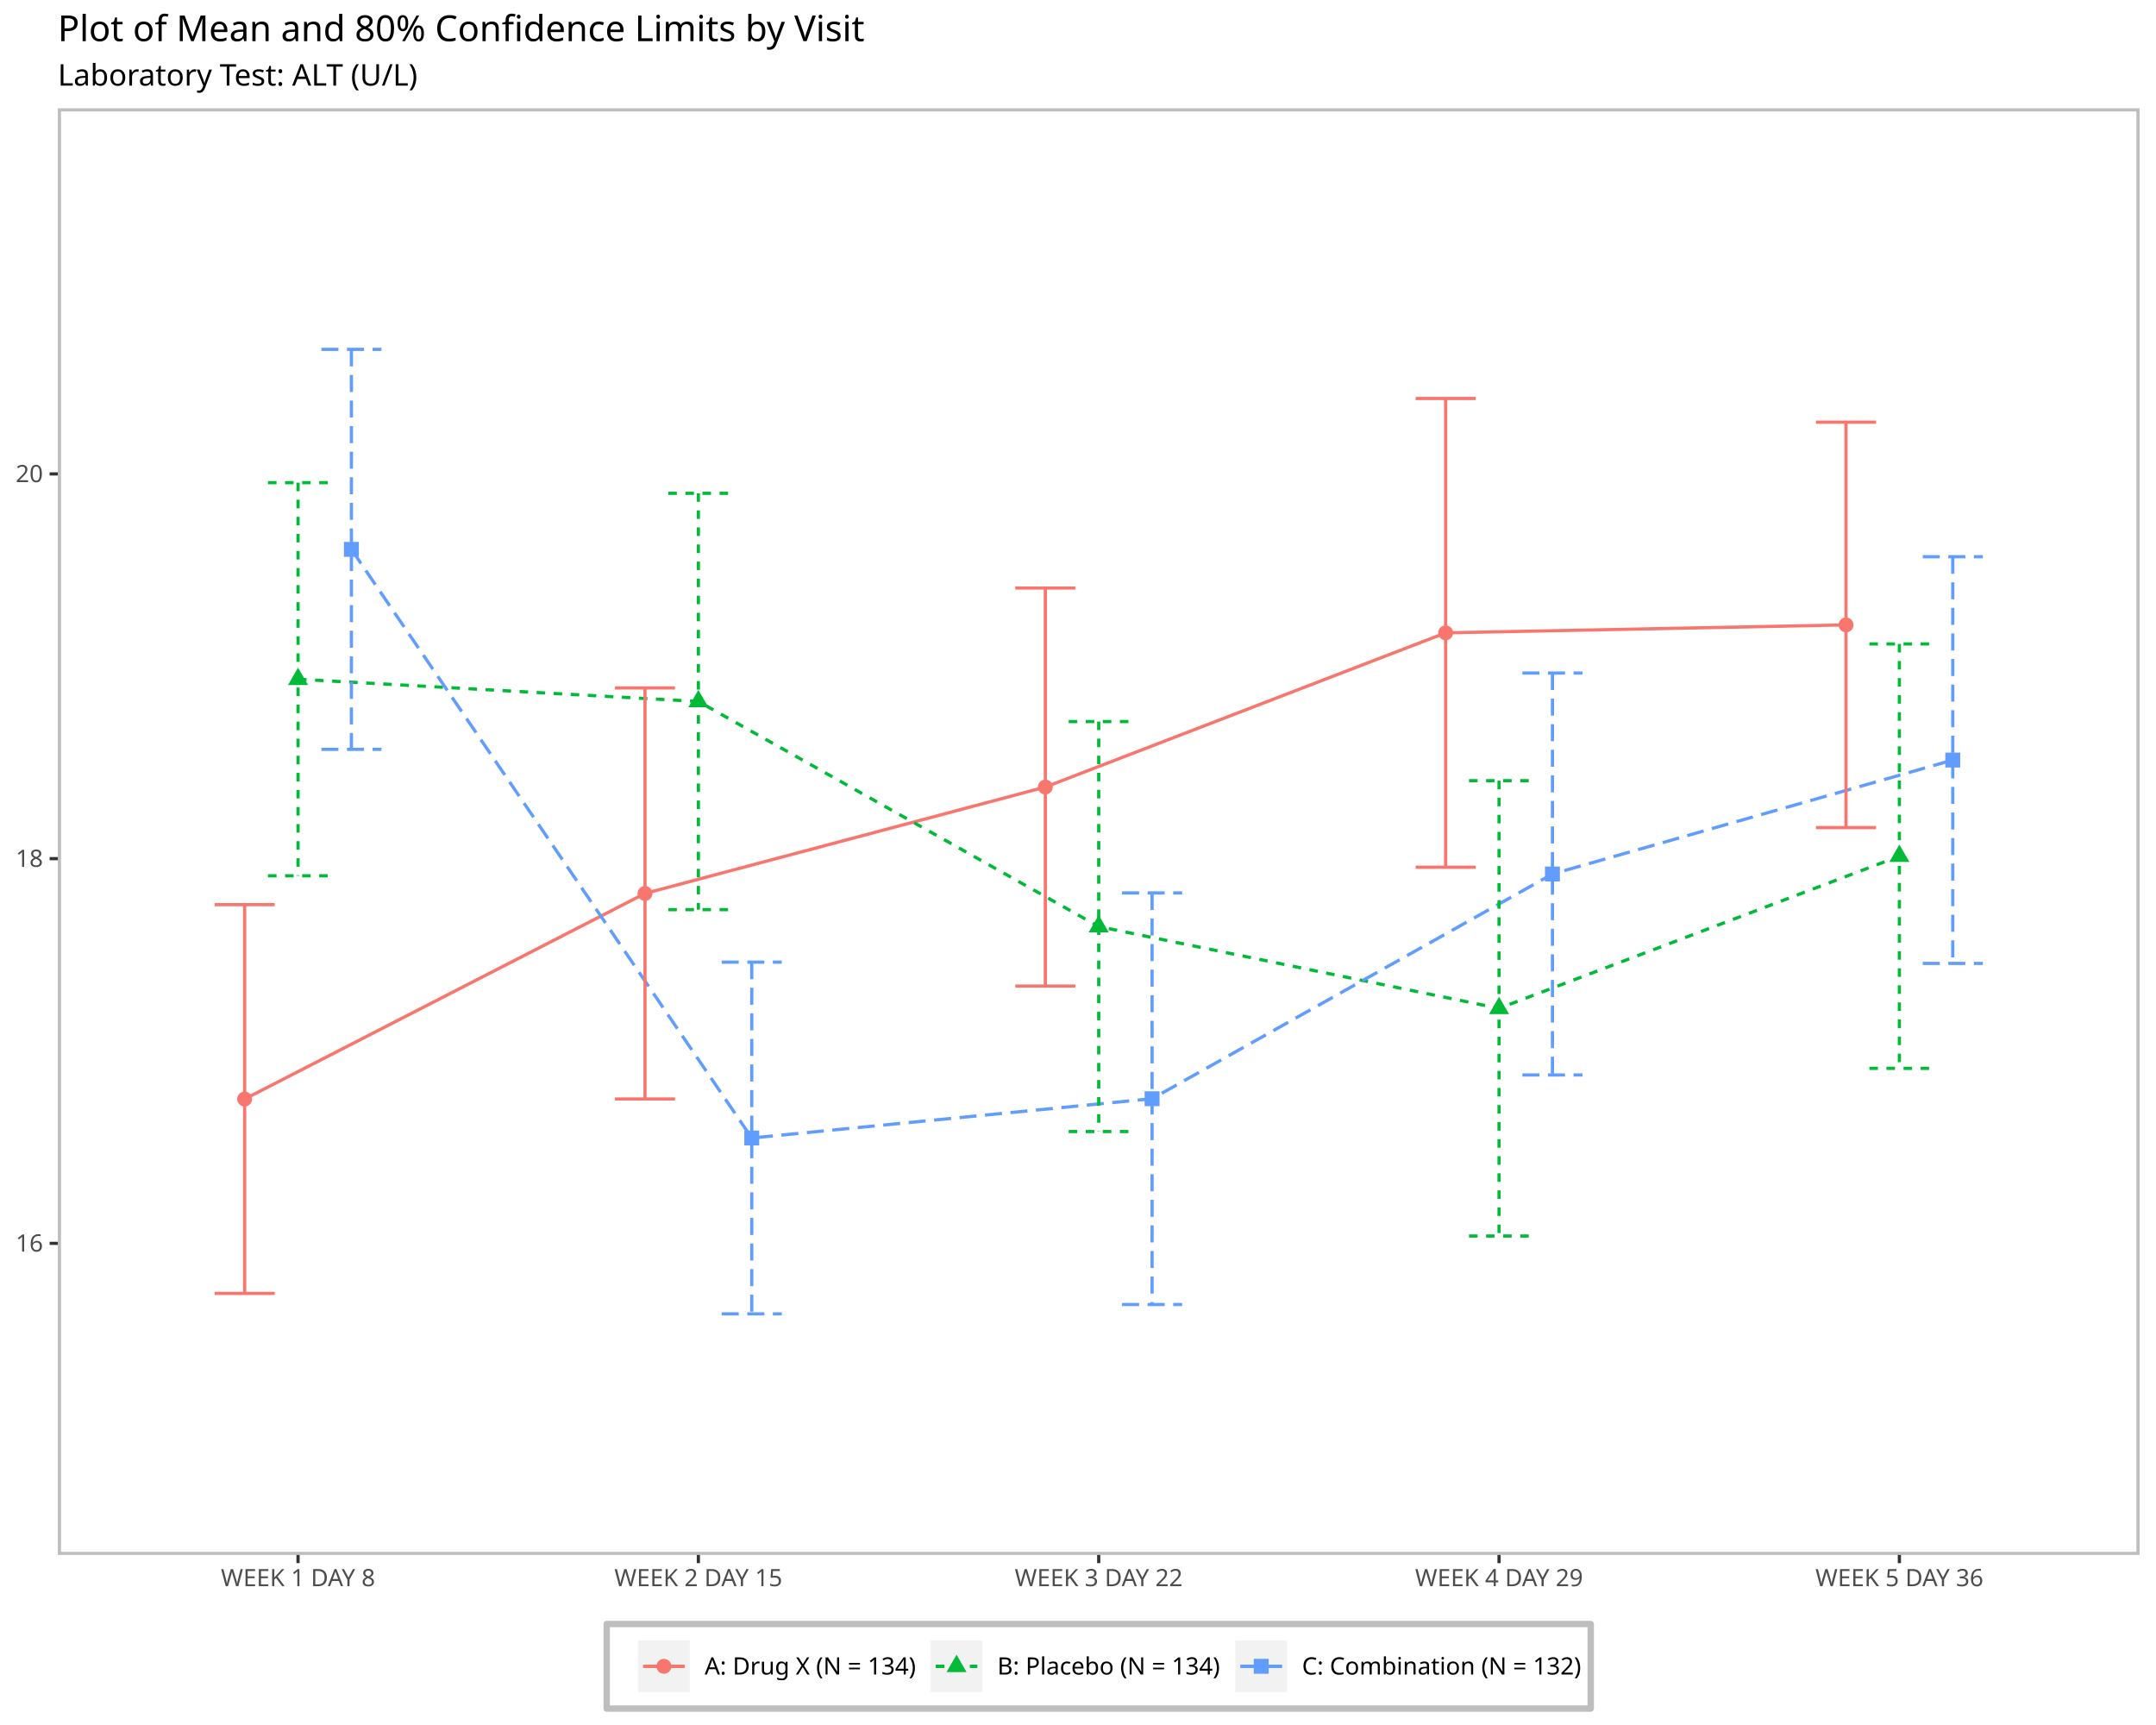
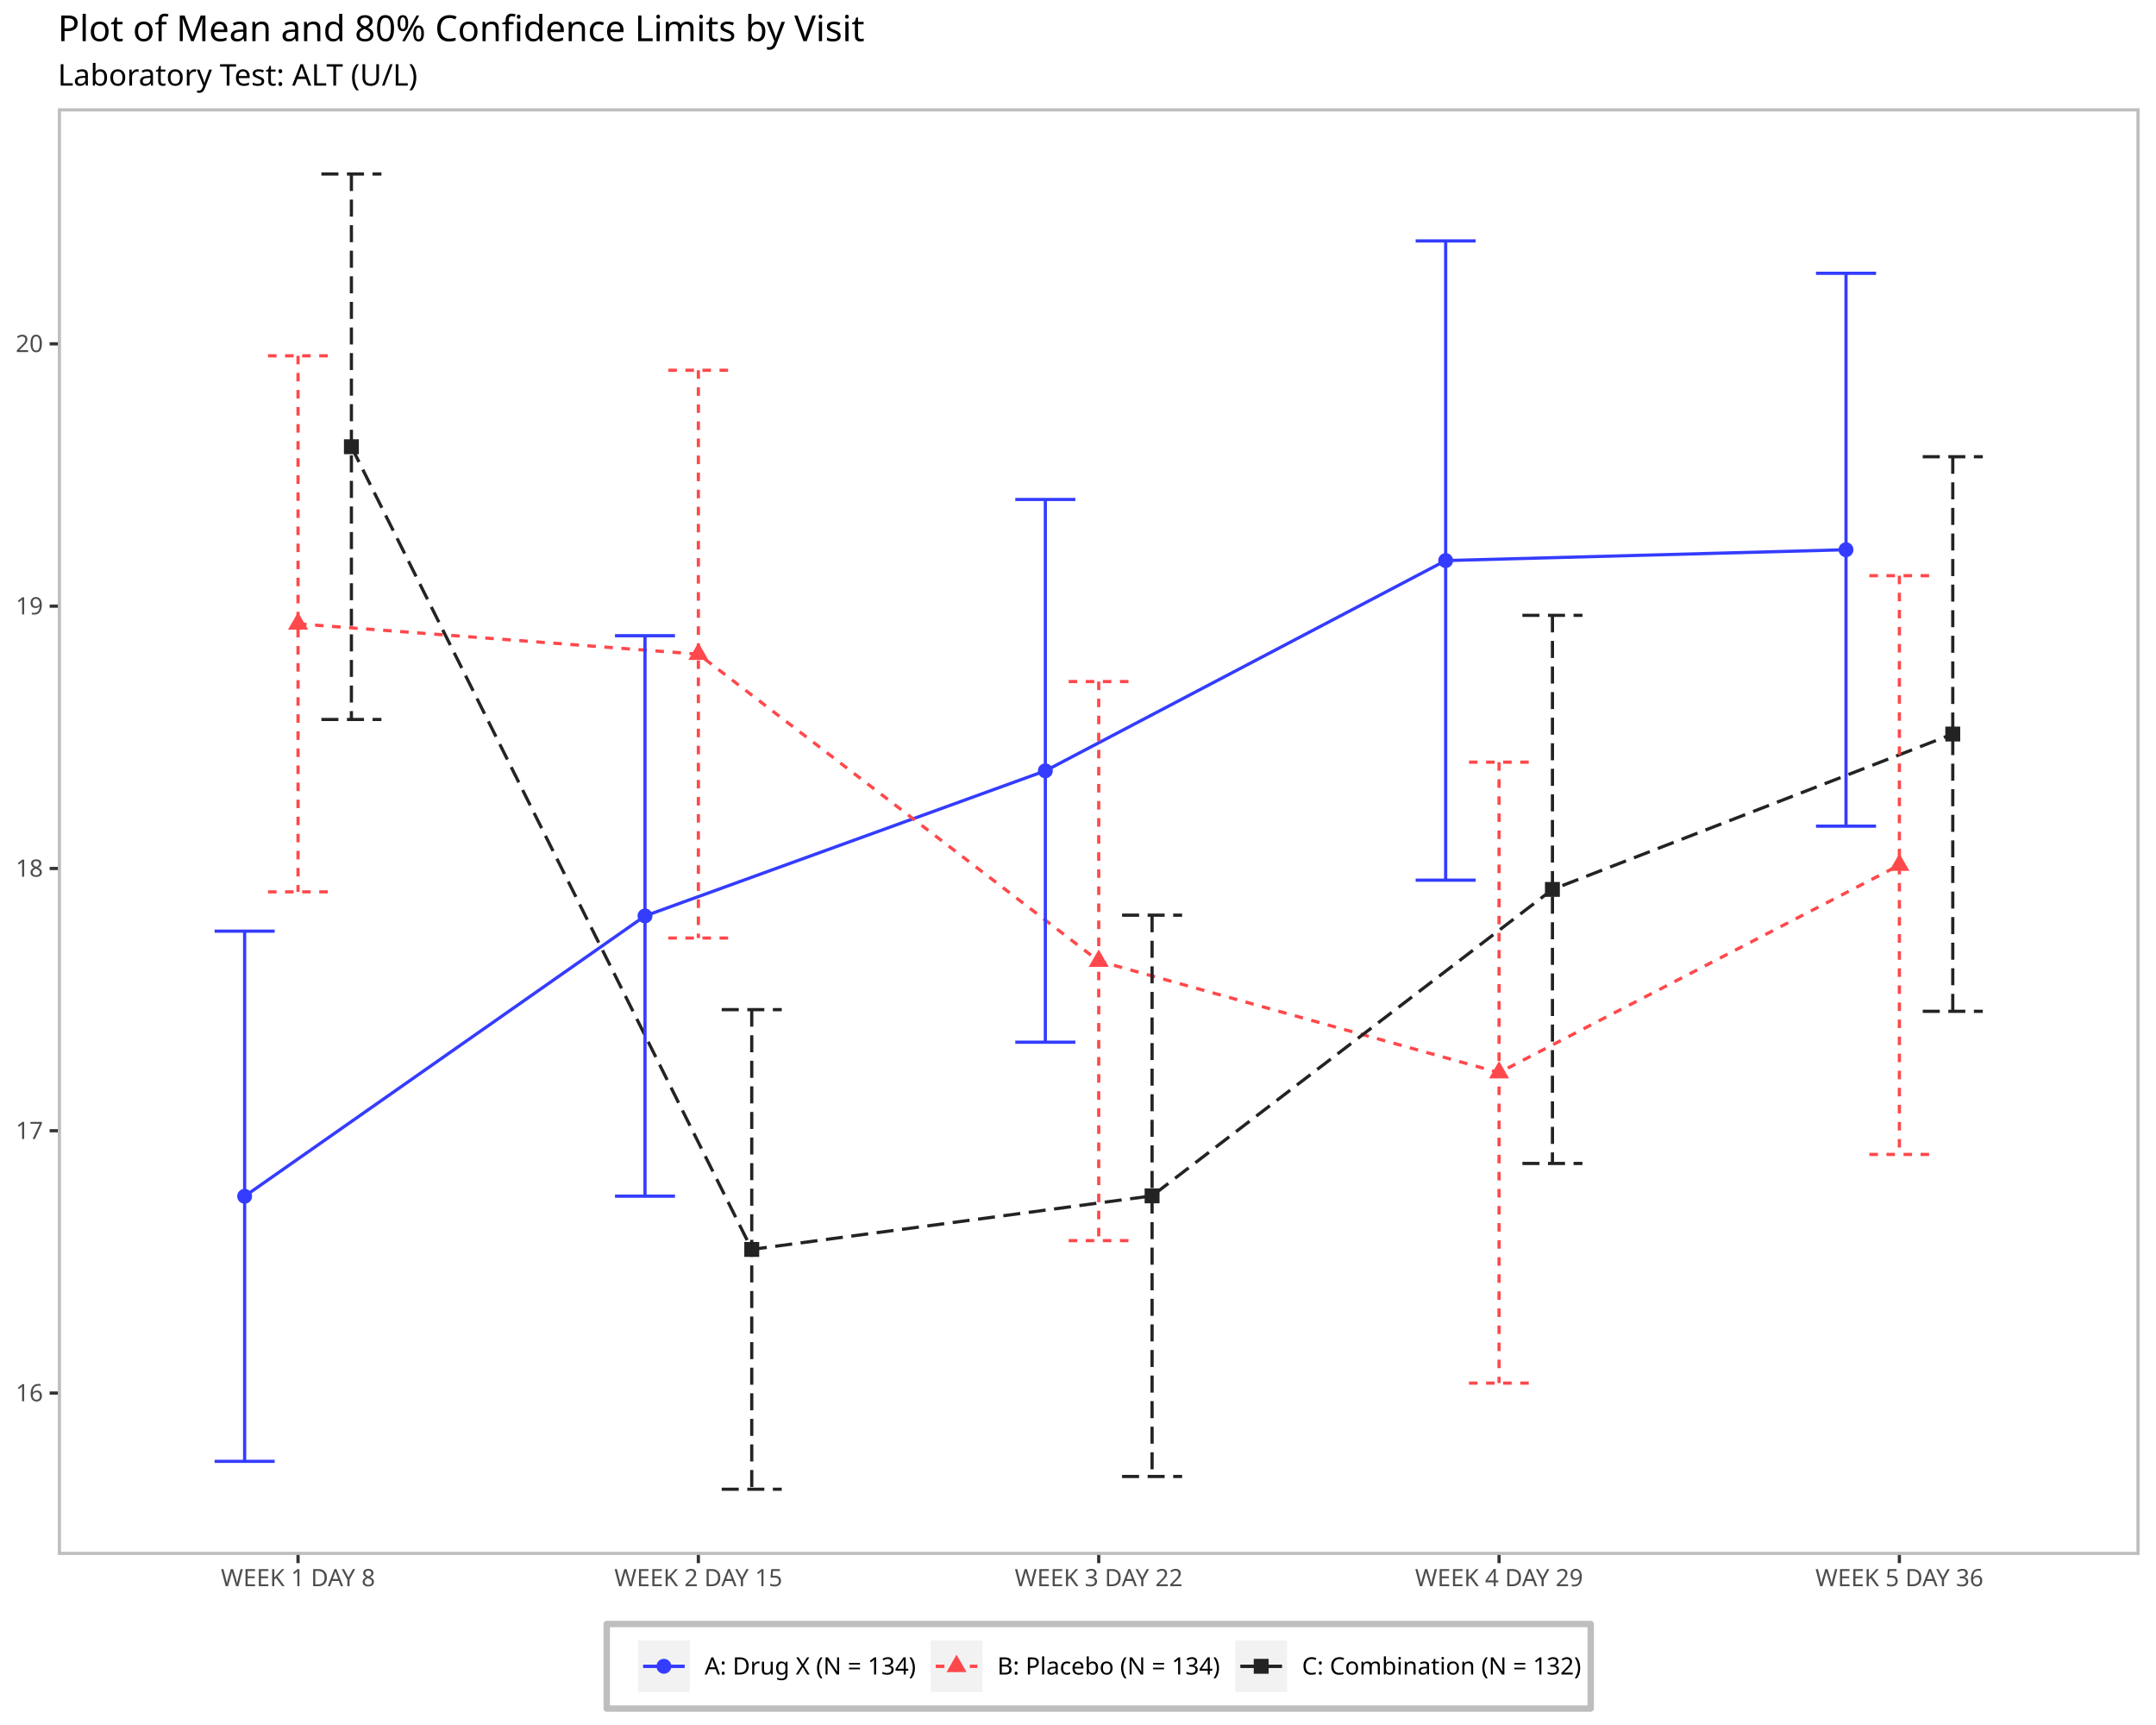
<svg xmlns="http://www.w3.org/2000/svg" class="svglite" data-engine-version="2.0" width="720.00pt" height="576.00pt" viewBox="0 0 720.00 576.00">
  <defs>
    <style type="text/css">
    .svglite line, .svglite polyline, .svglite polygon, .svglite path, .svglite rect, .svglite circle {
      fill: none;
      stroke: #000000;
      stroke-linecap: round;
      stroke-linejoin: round;
      stroke-miterlimit: 10.00;
    }
  </style>
  </defs>
  <rect width="100%" height="100%" style="stroke: none; fill: #FFFFFF;" />
  <defs>
    <clipPath id="cpMC4wMHw3MjAuMDB8MC4wMHw1NzYuMDA=">
      <rect x="0.00" y="0.00" width="720.00" height="576.00" />
    </clipPath>
  </defs>
  <g clip-path="url(#cpMC4wMHw3MjAuMDB8MC4wMHw1NzYuMDA=)">
    <rect x="0.00" y="0.00" width="720.00" height="576.00" style="stroke-width: 1.07; stroke: #FFFFFF; fill: #FFFFFF;" />
  </g>
  <defs>
    <clipPath id="cpMTkuMzF8NzE0LjUyfDM2LjE1fDUxOS4yMg==">
      <rect x="19.31" y="36.15" width="695.21" height="483.08" />
    </clipPath>
  </defs>
  <g clip-path="url(#cpMTkuMzF8NzE0LjUyfDM2LjE1fDUxOS4yMg==)">
-     <circle cx="81.70" cy="366.98" r="2.49" style="stroke-width: 0.71; stroke: none; fill: #F8766D;" />
-     <circle cx="215.40" cy="298.33" r="2.49" style="stroke-width: 0.71; stroke: none; fill: #F8766D;" />
-     <circle cx="349.09" cy="262.80" r="2.49" style="stroke-width: 0.71; stroke: none; fill: #F8766D;" />
-     <circle cx="482.78" cy="211.31" r="2.49" style="stroke-width: 0.71; stroke: none; fill: #F8766D;" />
-     <circle cx="616.48" cy="208.66" r="2.49" style="stroke-width: 0.71; stroke: none; fill: #F8766D;" />
-     <polygon points="99.53,222.93 102.88,228.74 96.18,228.74 " style="stroke-width: 0.71; stroke: none; fill: #00BA38;" />
-     <polygon points="233.22,230.36 236.57,236.16 229.87,236.16 " style="stroke-width: 0.71; stroke: none; fill: #00BA38;" />
-     <polygon points="366.92,305.52 370.27,311.32 363.56,311.32 " style="stroke-width: 0.71; stroke: none; fill: #00BA38;" />
-     <polygon points="500.61,332.83 503.96,338.64 497.26,338.64 " style="stroke-width: 0.71; stroke: none; fill: #00BA38;" />
-     <polygon points="634.30,282.01 637.66,287.81 630.95,287.81 " style="stroke-width: 0.71; stroke: none; fill: #00BA38;" />
-     <polygon points="114.86,185.93 119.84,185.93 119.84,180.95 114.86,180.95 " style="stroke-width: 0.71; stroke: none; fill: #619CFF;" />
-     <polygon points="248.56,382.48 253.54,382.48 253.54,377.51 248.56,377.51 " style="stroke-width: 0.71; stroke: none; fill: #619CFF;" />
-     <polygon points="382.25,369.36 387.23,369.36 387.23,364.39 382.25,364.39 " style="stroke-width: 0.71; stroke: none; fill: #619CFF;" />
-     <polygon points="515.95,294.33 520.92,294.33 520.92,289.35 515.95,289.35 " style="stroke-width: 0.71; stroke: none; fill: #619CFF;" />
-     <polygon points="649.64,256.28 654.62,256.28 654.62,251.30 649.64,251.30 " style="stroke-width: 0.71; stroke: none; fill: #619CFF;" />
-     <polyline points="81.70,366.98 215.40,298.33 349.09,262.80 482.78,211.31 616.48,208.66 " style="stroke-width: 1.07; stroke: #F8766D; stroke-linecap: butt;" />
-     <polyline points="99.53,226.80 233.22,234.23 366.92,309.39 500.61,336.70 634.30,285.88 " style="stroke-width: 1.07; stroke: #00BA38; stroke-dasharray: 2.85,2.85; stroke-linecap: butt;" />
-     <polyline points="117.35,183.44 251.05,379.99 384.74,366.87 518.44,291.84 652.13,253.79 " style="stroke-width: 1.07; stroke: #619CFF; stroke-dasharray: 5.69,2.85; stroke-linecap: butt;" />
-     <polyline points="71.67,302.07 91.73,302.07 " style="stroke-width: 1.07; stroke: #F8766D; stroke-linecap: butt;" />
-     <polyline points="81.70,302.07 81.70,431.89 " style="stroke-width: 1.07; stroke: #F8766D; stroke-linecap: butt;" />
-     <polyline points="71.67,431.89 91.73,431.89 " style="stroke-width: 1.07; stroke: #F8766D; stroke-linecap: butt;" />
-     <polyline points="205.37,229.71 225.42,229.71 " style="stroke-width: 1.07; stroke: #F8766D; stroke-linecap: butt;" />
-     <polyline points="215.40,229.71 215.40,366.96 " style="stroke-width: 1.07; stroke: #F8766D; stroke-linecap: butt;" />
-     <polyline points="205.37,366.96 225.42,366.96 " style="stroke-width: 1.07; stroke: #F8766D; stroke-linecap: butt;" />
-     <polyline points="339.06,196.35 359.12,196.35 " style="stroke-width: 1.07; stroke: #F8766D; stroke-linecap: butt;" />
-     <polyline points="349.09,196.35 349.09,329.25 " style="stroke-width: 1.07; stroke: #F8766D; stroke-linecap: butt;" />
-     <polyline points="339.06,329.25 359.12,329.25 " style="stroke-width: 1.07; stroke: #F8766D; stroke-linecap: butt;" />
-     <polyline points="472.76,133.05 492.81,133.05 " style="stroke-width: 1.07; stroke: #F8766D; stroke-linecap: butt;" />
-     <polyline points="482.78,133.05 482.78,289.58 " style="stroke-width: 1.07; stroke: #F8766D; stroke-linecap: butt;" />
-     <polyline points="472.76,289.58 492.81,289.58 " style="stroke-width: 1.07; stroke: #F8766D; stroke-linecap: butt;" />
-     <polyline points="606.45,140.97 626.51,140.97 " style="stroke-width: 1.07; stroke: #F8766D; stroke-linecap: butt;" />
-     <polyline points="616.48,140.97 616.48,276.35 " style="stroke-width: 1.07; stroke: #F8766D; stroke-linecap: butt;" />
-     <polyline points="606.45,276.35 626.51,276.35 " style="stroke-width: 1.07; stroke: #F8766D; stroke-linecap: butt;" />
-     <polyline points="89.50,161.17 109.55,161.17 " style="stroke-width: 1.07; stroke: #00BA38; stroke-dasharray: 2.85,2.85; stroke-linecap: butt;" />
-     <polyline points="99.53,161.17 99.53,292.43 " style="stroke-width: 1.07; stroke: #00BA38; stroke-dasharray: 2.85,2.85; stroke-linecap: butt;" />
-     <polyline points="89.50,292.43 109.55,292.43 " style="stroke-width: 1.07; stroke: #00BA38; stroke-dasharray: 2.85,2.85; stroke-linecap: butt;" />
-     <polyline points="223.19,164.71 243.25,164.71 " style="stroke-width: 1.07; stroke: #00BA38; stroke-dasharray: 2.85,2.85; stroke-linecap: butt;" />
-     <polyline points="233.22,164.71 233.22,303.75 " style="stroke-width: 1.07; stroke: #00BA38; stroke-dasharray: 2.85,2.85; stroke-linecap: butt;" />
-     <polyline points="223.19,303.75 243.25,303.75 " style="stroke-width: 1.07; stroke: #00BA38; stroke-dasharray: 2.85,2.85; stroke-linecap: butt;" />
-     <polyline points="356.89,240.94 376.94,240.94 " style="stroke-width: 1.07; stroke: #00BA38; stroke-dasharray: 2.85,2.85; stroke-linecap: butt;" />
-     <polyline points="366.92,240.94 366.92,377.84 " style="stroke-width: 1.07; stroke: #00BA38; stroke-dasharray: 2.85,2.85; stroke-linecap: butt;" />
-     <polyline points="356.89,377.84 376.94,377.84 " style="stroke-width: 1.07; stroke: #00BA38; stroke-dasharray: 2.85,2.85; stroke-linecap: butt;" />
-     <polyline points="490.58,260.68 510.64,260.68 " style="stroke-width: 1.07; stroke: #00BA38; stroke-dasharray: 2.85,2.85; stroke-linecap: butt;" />
-     <polyline points="500.61,260.68 500.61,412.72 " style="stroke-width: 1.07; stroke: #00BA38; stroke-dasharray: 2.85,2.85; stroke-linecap: butt;" />
-     <polyline points="490.58,412.72 510.64,412.72 " style="stroke-width: 1.07; stroke: #00BA38; stroke-dasharray: 2.85,2.85; stroke-linecap: butt;" />
-     <polyline points="624.28,215.02 644.33,215.02 " style="stroke-width: 1.07; stroke: #00BA38; stroke-dasharray: 2.85,2.85; stroke-linecap: butt;" />
-     <polyline points="634.30,215.02 634.30,356.74 " style="stroke-width: 1.07; stroke: #00BA38; stroke-dasharray: 2.85,2.85; stroke-linecap: butt;" />
-     <polyline points="624.28,356.74 644.33,356.74 " style="stroke-width: 1.07; stroke: #00BA38; stroke-dasharray: 2.85,2.85; stroke-linecap: butt;" />
-     <polyline points="107.33,116.66 127.38,116.66 " style="stroke-width: 1.07; stroke: #619CFF; stroke-dasharray: 5.69,2.85; stroke-linecap: butt;" />
-     <polyline points="117.35,116.66 117.35,250.22 " style="stroke-width: 1.07; stroke: #619CFF; stroke-dasharray: 5.69,2.85; stroke-linecap: butt;" />
-     <polyline points="107.33,250.22 127.38,250.22 " style="stroke-width: 1.07; stroke: #619CFF; stroke-dasharray: 5.69,2.85; stroke-linecap: butt;" />
-     <polyline points="241.02,321.28 261.07,321.28 " style="stroke-width: 1.07; stroke: #619CFF; stroke-dasharray: 5.69,2.85; stroke-linecap: butt;" />
-     <polyline points="251.05,321.28 251.05,438.71 " style="stroke-width: 1.07; stroke: #619CFF; stroke-dasharray: 5.69,2.85; stroke-linecap: butt;" />
-     <polyline points="241.02,438.71 261.07,438.71 " style="stroke-width: 1.07; stroke: #619CFF; stroke-dasharray: 5.69,2.85; stroke-linecap: butt;" />
-     <polyline points="374.71,298.15 394.77,298.15 " style="stroke-width: 1.07; stroke: #619CFF; stroke-dasharray: 5.69,2.85; stroke-linecap: butt;" />
-     <polyline points="384.74,298.15 384.74,435.60 " style="stroke-width: 1.07; stroke: #619CFF; stroke-dasharray: 5.69,2.85; stroke-linecap: butt;" />
-     <polyline points="374.71,435.60 394.77,435.60 " style="stroke-width: 1.07; stroke: #619CFF; stroke-dasharray: 5.69,2.85; stroke-linecap: butt;" />
-     <polyline points="508.41,224.73 528.46,224.73 " style="stroke-width: 1.07; stroke: #619CFF; stroke-dasharray: 5.69,2.85; stroke-linecap: butt;" />
-     <polyline points="518.44,224.73 518.44,358.95 " style="stroke-width: 1.07; stroke: #619CFF; stroke-dasharray: 5.69,2.85; stroke-linecap: butt;" />
-     <polyline points="508.41,358.95 528.46,358.95 " style="stroke-width: 1.07; stroke: #619CFF; stroke-dasharray: 5.69,2.85; stroke-linecap: butt;" />
-     <polyline points="642.10,185.89 662.16,185.89 " style="stroke-width: 1.07; stroke: #619CFF; stroke-dasharray: 5.69,2.85; stroke-linecap: butt;" />
-     <polyline points="652.13,185.89 652.13,321.69 " style="stroke-width: 1.07; stroke: #619CFF; stroke-dasharray: 5.69,2.85; stroke-linecap: butt;" />
-     <polyline points="642.10,321.69 662.16,321.69 " style="stroke-width: 1.07; stroke: #619CFF; stroke-dasharray: 5.69,2.85; stroke-linecap: butt;" />
+     <circle cx="81.70" cy="399.45" r="2.49" style="stroke-width: 0.71; stroke: none; fill: #343CFF;" />
+     <circle cx="215.40" cy="305.84" r="2.49" style="stroke-width: 0.71; stroke: none; fill: #343CFF;" />
+     <circle cx="349.09" cy="257.39" r="2.49" style="stroke-width: 0.71; stroke: none; fill: #343CFF;" />
+     <circle cx="482.78" cy="187.18" r="2.49" style="stroke-width: 0.71; stroke: none; fill: #343CFF;" />
+     <circle cx="616.48" cy="183.56" r="2.49" style="stroke-width: 0.71; stroke: none; fill: #343CFF;" />
+     <polygon points="99.53,204.43 102.88,210.24 96.18,210.24 " style="stroke-width: 0.71; stroke: none; fill: #FF484B;" />
+     <polygon points="233.22,214.56 236.57,220.36 229.87,220.36 " style="stroke-width: 0.71; stroke: none; fill: #FF484B;" />
+     <polygon points="366.92,317.05 370.27,322.85 363.56,322.85 " style="stroke-width: 0.71; stroke: none; fill: #FF484B;" />
+     <polygon points="500.61,354.29 503.96,360.10 497.26,360.10 " style="stroke-width: 0.71; stroke: none; fill: #FF484B;" />
+     <polygon points="634.30,284.99 637.66,290.79 630.95,290.79 " style="stroke-width: 0.71; stroke: none; fill: #FF484B;" />
+     <polygon points="114.86,151.66 119.84,151.66 119.84,146.68 114.86,146.68 " style="stroke-width: 0.71; stroke: none; fill: #232323;" />
+     <polygon points="248.56,419.69 253.54,419.69 253.54,414.71 248.56,414.71 " style="stroke-width: 0.71; stroke: none; fill: #232323;" />
+     <polygon points="382.25,401.80 387.23,401.80 387.23,396.82 382.25,396.82 " style="stroke-width: 0.71; stroke: none; fill: #232323;" />
+     <polygon points="515.95,299.47 520.92,299.47 520.92,294.50 515.95,294.50 " style="stroke-width: 0.71; stroke: none; fill: #232323;" />
+     <polygon points="649.64,247.59 654.62,247.59 654.62,242.62 649.64,242.62 " style="stroke-width: 0.71; stroke: none; fill: #232323;" />
+     <polyline points="81.70,399.45 215.40,305.84 349.09,257.39 482.78,187.18 616.48,183.56 " style="stroke-width: 1.07; stroke: #343CFF; stroke-linecap: butt;" />
+     <polyline points="99.53,208.30 233.22,218.43 366.92,320.92 500.61,358.16 634.30,288.86 " style="stroke-width: 1.07; stroke: #FF484B; stroke-dasharray: 2.85,2.85; stroke-linecap: butt;" />
+     <polyline points="117.35,149.17 251.05,417.20 384.74,399.31 518.44,296.99 652.13,245.10 " style="stroke-width: 1.07; stroke: #232323; stroke-dasharray: 5.69,2.85; stroke-linecap: butt;" />
+     <polyline points="71.67,310.93 91.73,310.93 " style="stroke-width: 1.07; stroke: #343CFF; stroke-linecap: butt;" />
+     <polyline points="81.70,310.93 81.70,487.96 " style="stroke-width: 1.07; stroke: #343CFF; stroke-linecap: butt;" />
+     <polyline points="71.67,487.96 91.73,487.96 " style="stroke-width: 1.07; stroke: #343CFF; stroke-linecap: butt;" />
+     <polyline points="205.37,212.27 225.42,212.27 " style="stroke-width: 1.07; stroke: #343CFF; stroke-linecap: butt;" />
+     <polyline points="215.40,212.27 215.40,399.42 " style="stroke-width: 1.07; stroke: #343CFF; stroke-linecap: butt;" />
+     <polyline points="205.37,399.42 225.42,399.42 " style="stroke-width: 1.07; stroke: #343CFF; stroke-linecap: butt;" />
+     <polyline points="339.06,166.78 359.12,166.78 " style="stroke-width: 1.07; stroke: #343CFF; stroke-linecap: butt;" />
+     <polyline points="349.09,166.78 349.09,348.00 " style="stroke-width: 1.07; stroke: #343CFF; stroke-linecap: butt;" />
+     <polyline points="339.06,348.00 359.12,348.00 " style="stroke-width: 1.07; stroke: #343CFF; stroke-linecap: butt;" />
+     <polyline points="472.76,80.45 492.81,80.45 " style="stroke-width: 1.07; stroke: #343CFF; stroke-linecap: butt;" />
+     <polyline points="482.78,80.45 482.78,293.90 " style="stroke-width: 1.07; stroke: #343CFF; stroke-linecap: butt;" />
+     <polyline points="472.76,293.90 492.81,293.90 " style="stroke-width: 1.07; stroke: #343CFF; stroke-linecap: butt;" />
+     <polyline points="606.45,91.26 626.51,91.26 " style="stroke-width: 1.07; stroke: #343CFF; stroke-linecap: butt;" />
+     <polyline points="616.48,91.26 616.48,275.86 " style="stroke-width: 1.07; stroke: #343CFF; stroke-linecap: butt;" />
+     <polyline points="606.45,275.86 626.51,275.86 " style="stroke-width: 1.07; stroke: #343CFF; stroke-linecap: butt;" />
+     <polyline points="89.50,118.81 109.55,118.81 " style="stroke-width: 1.07; stroke: #FF484B; stroke-dasharray: 2.85,2.85; stroke-linecap: butt;" />
+     <polyline points="99.53,118.81 99.53,297.80 " style="stroke-width: 1.07; stroke: #FF484B; stroke-dasharray: 2.85,2.85; stroke-linecap: butt;" />
+     <polyline points="89.50,297.80 109.55,297.80 " style="stroke-width: 1.07; stroke: #FF484B; stroke-dasharray: 2.85,2.85; stroke-linecap: butt;" />
+     <polyline points="223.19,123.63 243.25,123.63 " style="stroke-width: 1.07; stroke: #FF484B; stroke-dasharray: 2.85,2.85; stroke-linecap: butt;" />
+     <polyline points="233.22,123.63 233.22,313.22 " style="stroke-width: 1.07; stroke: #FF484B; stroke-dasharray: 2.85,2.85; stroke-linecap: butt;" />
+     <polyline points="223.19,313.22 243.25,313.22 " style="stroke-width: 1.07; stroke: #FF484B; stroke-dasharray: 2.85,2.85; stroke-linecap: butt;" />
+     <polyline points="356.89,227.58 376.94,227.58 " style="stroke-width: 1.07; stroke: #FF484B; stroke-dasharray: 2.85,2.85; stroke-linecap: butt;" />
+     <polyline points="366.92,227.58 366.92,414.26 " style="stroke-width: 1.07; stroke: #FF484B; stroke-dasharray: 2.85,2.85; stroke-linecap: butt;" />
+     <polyline points="356.89,414.26 376.94,414.26 " style="stroke-width: 1.07; stroke: #FF484B; stroke-dasharray: 2.85,2.85; stroke-linecap: butt;" />
+     <polyline points="490.58,254.50 510.64,254.50 " style="stroke-width: 1.07; stroke: #FF484B; stroke-dasharray: 2.85,2.85; stroke-linecap: butt;" />
+     <polyline points="500.61,254.50 500.61,461.83 " style="stroke-width: 1.07; stroke: #FF484B; stroke-dasharray: 2.85,2.85; stroke-linecap: butt;" />
+     <polyline points="490.58,461.83 510.64,461.83 " style="stroke-width: 1.07; stroke: #FF484B; stroke-dasharray: 2.85,2.85; stroke-linecap: butt;" />
+     <polyline points="624.28,192.23 644.33,192.23 " style="stroke-width: 1.07; stroke: #FF484B; stroke-dasharray: 2.85,2.85; stroke-linecap: butt;" />
+     <polyline points="634.30,192.23 634.30,385.48 " style="stroke-width: 1.07; stroke: #FF484B; stroke-dasharray: 2.85,2.85; stroke-linecap: butt;" />
+     <polyline points="624.28,385.48 644.33,385.48 " style="stroke-width: 1.07; stroke: #FF484B; stroke-dasharray: 2.85,2.85; stroke-linecap: butt;" />
+     <polyline points="107.33,58.10 127.38,58.10 " style="stroke-width: 1.07; stroke: #232323; stroke-dasharray: 5.69,2.85; stroke-linecap: butt;" />
+     <polyline points="117.35,58.10 117.35,240.24 " style="stroke-width: 1.07; stroke: #232323; stroke-dasharray: 5.69,2.85; stroke-linecap: butt;" />
+     <polyline points="107.33,240.24 127.38,240.24 " style="stroke-width: 1.07; stroke: #232323; stroke-dasharray: 5.69,2.85; stroke-linecap: butt;" />
+     <polyline points="241.02,337.13 261.07,337.13 " style="stroke-width: 1.07; stroke: #232323; stroke-dasharray: 5.69,2.85; stroke-linecap: butt;" />
+     <polyline points="251.05,337.13 251.05,497.27 " style="stroke-width: 1.07; stroke: #232323; stroke-dasharray: 5.69,2.85; stroke-linecap: butt;" />
+     <polyline points="241.02,497.27 261.07,497.27 " style="stroke-width: 1.07; stroke: #232323; stroke-dasharray: 5.69,2.85; stroke-linecap: butt;" />
+     <polyline points="374.71,305.59 394.77,305.59 " style="stroke-width: 1.07; stroke: #232323; stroke-dasharray: 5.69,2.85; stroke-linecap: butt;" />
+     <polyline points="384.74,305.59 384.74,493.02 " style="stroke-width: 1.07; stroke: #232323; stroke-dasharray: 5.69,2.85; stroke-linecap: butt;" />
+     <polyline points="374.71,493.02 394.77,493.02 " style="stroke-width: 1.07; stroke: #232323; stroke-dasharray: 5.69,2.85; stroke-linecap: butt;" />
+     <polyline points="508.41,205.47 528.46,205.47 " style="stroke-width: 1.07; stroke: #232323; stroke-dasharray: 5.69,2.85; stroke-linecap: butt;" />
+     <polyline points="518.44,205.47 518.44,388.50 " style="stroke-width: 1.07; stroke: #232323; stroke-dasharray: 5.69,2.85; stroke-linecap: butt;" />
+     <polyline points="508.41,388.50 528.46,388.50 " style="stroke-width: 1.07; stroke: #232323; stroke-dasharray: 5.69,2.85; stroke-linecap: butt;" />
+     <polyline points="642.10,152.51 662.16,152.51 " style="stroke-width: 1.07; stroke: #232323; stroke-dasharray: 5.69,2.85; stroke-linecap: butt;" />
+     <polyline points="652.13,152.51 652.13,337.69 " style="stroke-width: 1.07; stroke: #232323; stroke-dasharray: 5.69,2.85; stroke-linecap: butt;" />
+     <polyline points="642.10,337.69 662.16,337.69 " style="stroke-width: 1.07; stroke: #232323; stroke-dasharray: 5.69,2.85; stroke-linecap: butt;" />
    <rect x="19.31" y="36.15" width="695.21" height="483.08" style="stroke-width: 2.13; stroke: #BEBEBE;" />
  </g>
  <g clip-path="url(#cpMC4wMHw3MjAuMDB8MC4wMHw1NzYuMDA=)">
-     <text x="14.38" y="417.92" text-anchor="end" style="font-size: 8.00px; fill: #4D4D4D; font-family: sans;" textLength="8.90px" lengthAdjust="spacingAndGlyphs">16</text>
-     <text x="14.38" y="289.46" text-anchor="end" style="font-size: 8.00px; fill: #4D4D4D; font-family: sans;" textLength="8.90px" lengthAdjust="spacingAndGlyphs">18</text>
-     <text x="14.38" y="161.00" text-anchor="end" style="font-size: 8.00px; fill: #4D4D4D; font-family: sans;" textLength="8.90px" lengthAdjust="spacingAndGlyphs">20</text>
-     <polyline points="16.57,415.17 19.31,415.17 " style="stroke-width: 1.07; stroke: #333333; stroke-linecap: butt;" />
-     <polyline points="16.57,286.71 19.31,286.71 " style="stroke-width: 1.07; stroke: #333333; stroke-linecap: butt;" />
-     <polyline points="16.57,158.24 19.31,158.24 " style="stroke-width: 1.07; stroke: #333333; stroke-linecap: butt;" />
+     <text x="14.38" y="467.91" text-anchor="end" style="font-size: 8.00px; fill: #4D4D4D; font-family: sans;" textLength="8.90px" lengthAdjust="spacingAndGlyphs">16</text>
+     <text x="14.38" y="380.33" text-anchor="end" style="font-size: 8.00px; fill: #4D4D4D; font-family: sans;" textLength="8.90px" lengthAdjust="spacingAndGlyphs">17</text>
+     <text x="14.38" y="292.74" text-anchor="end" style="font-size: 8.00px; fill: #4D4D4D; font-family: sans;" textLength="8.90px" lengthAdjust="spacingAndGlyphs">18</text>
+     <text x="14.38" y="205.15" text-anchor="end" style="font-size: 8.00px; fill: #4D4D4D; font-family: sans;" textLength="8.90px" lengthAdjust="spacingAndGlyphs">19</text>
+     <text x="14.38" y="117.56" text-anchor="end" style="font-size: 8.00px; fill: #4D4D4D; font-family: sans;" textLength="8.90px" lengthAdjust="spacingAndGlyphs">20</text>
+     <polyline points="16.57,465.16 19.31,465.16 " style="stroke-width: 1.07; stroke: #333333; stroke-linecap: butt;" />
+     <polyline points="16.57,377.57 19.31,377.57 " style="stroke-width: 1.07; stroke: #333333; stroke-linecap: butt;" />
+     <polyline points="16.57,289.99 19.31,289.99 " style="stroke-width: 1.07; stroke: #333333; stroke-linecap: butt;" />
+     <polyline points="16.57,202.40 19.31,202.40 " style="stroke-width: 1.07; stroke: #333333; stroke-linecap: butt;" />
+     <polyline points="16.57,114.81 19.31,114.81 " style="stroke-width: 1.07; stroke: #333333; stroke-linecap: butt;" />
    <polyline points="99.53,521.96 99.53,519.22 " style="stroke-width: 1.07; stroke: #333333; stroke-linecap: butt;" />
    <polyline points="233.22,521.96 233.22,519.22 " style="stroke-width: 1.07; stroke: #333333; stroke-linecap: butt;" />
    <polyline points="366.92,521.96 366.92,519.22 " style="stroke-width: 1.07; stroke: #333333; stroke-linecap: butt;" />
    <polyline points="500.61,521.96 500.61,519.22 " style="stroke-width: 1.07; stroke: #333333; stroke-linecap: butt;" />
    <polyline points="634.30,521.96 634.30,519.22 " style="stroke-width: 1.07; stroke: #333333; stroke-linecap: butt;" />
    <text x="99.53" y="529.66" text-anchor="middle" style="font-size: 8.00px; fill: #4D4D4D; font-family: sans;" textLength="55.58px" lengthAdjust="spacingAndGlyphs">WEEK 1 DAY 8</text>
    <text x="233.22" y="529.66" text-anchor="middle" style="font-size: 8.00px; fill: #4D4D4D; font-family: sans;" textLength="60.03px" lengthAdjust="spacingAndGlyphs">WEEK 2 DAY 15</text>
    <text x="366.92" y="529.66" text-anchor="middle" style="font-size: 8.00px; fill: #4D4D4D; font-family: sans;" textLength="60.03px" lengthAdjust="spacingAndGlyphs">WEEK 3 DAY 22</text>
    <text x="500.61" y="529.66" text-anchor="middle" style="font-size: 8.00px; fill: #4D4D4D; font-family: sans;" textLength="60.03px" lengthAdjust="spacingAndGlyphs">WEEK 4 DAY 29</text>
    <text x="634.30" y="529.66" text-anchor="middle" style="font-size: 8.00px; fill: #4D4D4D; font-family: sans;" textLength="60.03px" lengthAdjust="spacingAndGlyphs">WEEK 5 DAY 36</text>
    <rect x="202.61" y="542.28" width="328.61" height="28.24" style="stroke-width: 2.13; stroke: #BEBEBE;" />
    <rect x="213.07" y="547.76" width="17.28" height="17.28" style="stroke-width: 1.07; stroke: none; fill: #F2F2F2;" />
-     <circle cx="221.71" cy="556.40" r="2.49" style="stroke-width: 0.71; stroke: none; fill: #F8766D;" />
-     <line x1="214.80" y1="556.40" x2="228.62" y2="556.40" style="stroke-width: 1.07; stroke: #F8766D; stroke-linecap: butt;" />
-     <line x1="214.80" y1="556.40" x2="228.62" y2="556.40" style="stroke-width: 1.07; stroke: #F8766D; stroke-linecap: butt;" />
+     <circle cx="221.71" cy="556.40" r="2.49" style="stroke-width: 0.71; stroke: none; fill: #343CFF;" />
+     <line x1="214.80" y1="556.40" x2="228.62" y2="556.40" style="stroke-width: 1.07; stroke: #343CFF; stroke-linecap: butt;" />
+     <line x1="214.80" y1="556.40" x2="228.62" y2="556.40" style="stroke-width: 1.07; stroke: #343CFF; stroke-linecap: butt;" />
    <rect x="310.80" y="547.76" width="17.28" height="17.28" style="stroke-width: 1.07; stroke: none; fill: #F2F2F2;" />
-     <polygon points="319.44,552.53 322.79,558.34 316.09,558.34 " style="stroke-width: 0.71; stroke: none; fill: #00BA38;" />
-     <line x1="312.53" y1="556.40" x2="326.35" y2="556.40" style="stroke-width: 1.07; stroke: #00BA38; stroke-dasharray: 2.85,2.85; stroke-linecap: butt;" />
-     <line x1="312.53" y1="556.40" x2="326.35" y2="556.40" style="stroke-width: 1.07; stroke: #00BA38; stroke-dasharray: 2.85,2.85; stroke-linecap: butt;" />
+     <polygon points="319.44,552.53 322.79,558.34 316.09,558.34 " style="stroke-width: 0.71; stroke: none; fill: #FF484B;" />
+     <line x1="312.53" y1="556.40" x2="326.35" y2="556.40" style="stroke-width: 1.07; stroke: #FF484B; stroke-dasharray: 2.85,2.85; stroke-linecap: butt;" />
+     <line x1="312.53" y1="556.40" x2="326.35" y2="556.40" style="stroke-width: 1.07; stroke: #FF484B; stroke-dasharray: 2.85,2.85; stroke-linecap: butt;" />
    <rect x="412.54" y="547.76" width="17.28" height="17.28" style="stroke-width: 1.07; stroke: none; fill: #F2F2F2;" />
-     <polygon points="418.69,558.89 423.67,558.89 423.67,553.91 418.69,553.91 " style="stroke-width: 0.71; stroke: none; fill: #619CFF;" />
-     <line x1="414.27" y1="556.40" x2="428.09" y2="556.40" style="stroke-width: 1.07; stroke: #619CFF; stroke-dasharray: 5.69,2.85; stroke-linecap: butt;" />
-     <line x1="414.27" y1="556.40" x2="428.09" y2="556.40" style="stroke-width: 1.07; stroke: #619CFF; stroke-dasharray: 5.69,2.85; stroke-linecap: butt;" />
+     <polygon points="418.69,558.89 423.67,558.89 423.67,553.91 418.69,553.91 " style="stroke-width: 0.71; stroke: none; fill: #232323;" />
+     <line x1="414.27" y1="556.40" x2="428.09" y2="556.40" style="stroke-width: 1.07; stroke: #232323; stroke-dasharray: 5.69,2.85; stroke-linecap: butt;" />
+     <line x1="414.27" y1="556.40" x2="428.09" y2="556.40" style="stroke-width: 1.07; stroke: #232323; stroke-dasharray: 5.69,2.85; stroke-linecap: butt;" />
    <text x="235.33" y="559.15" style="font-size: 8.00px; font-family: sans;" textLength="70.48px" lengthAdjust="spacingAndGlyphs">A: Drug X (N = 134)</text>
    <text x="333.06" y="559.15" style="font-size: 8.00px; font-family: sans;" textLength="74.50px" lengthAdjust="spacingAndGlyphs">B: Placebo (N = 134)</text>
    <text x="434.80" y="559.15" style="font-size: 8.00px; font-family: sans;" textLength="90.94px" lengthAdjust="spacingAndGlyphs">C: Combination (N = 132)</text>
    <text x="19.31" y="28.59" style="font-size: 10.00px; font-family: sans;" textLength="118.94px" lengthAdjust="spacingAndGlyphs">Laboratory Test: ALT (U/L)</text>
    <text x="19.31" y="13.74" style="font-size: 12.00px; font-family: sans;" textLength="258.83px" lengthAdjust="spacingAndGlyphs">Plot of Mean and 80% Confidence Limits by Visit</text>
  </g>
</svg>
